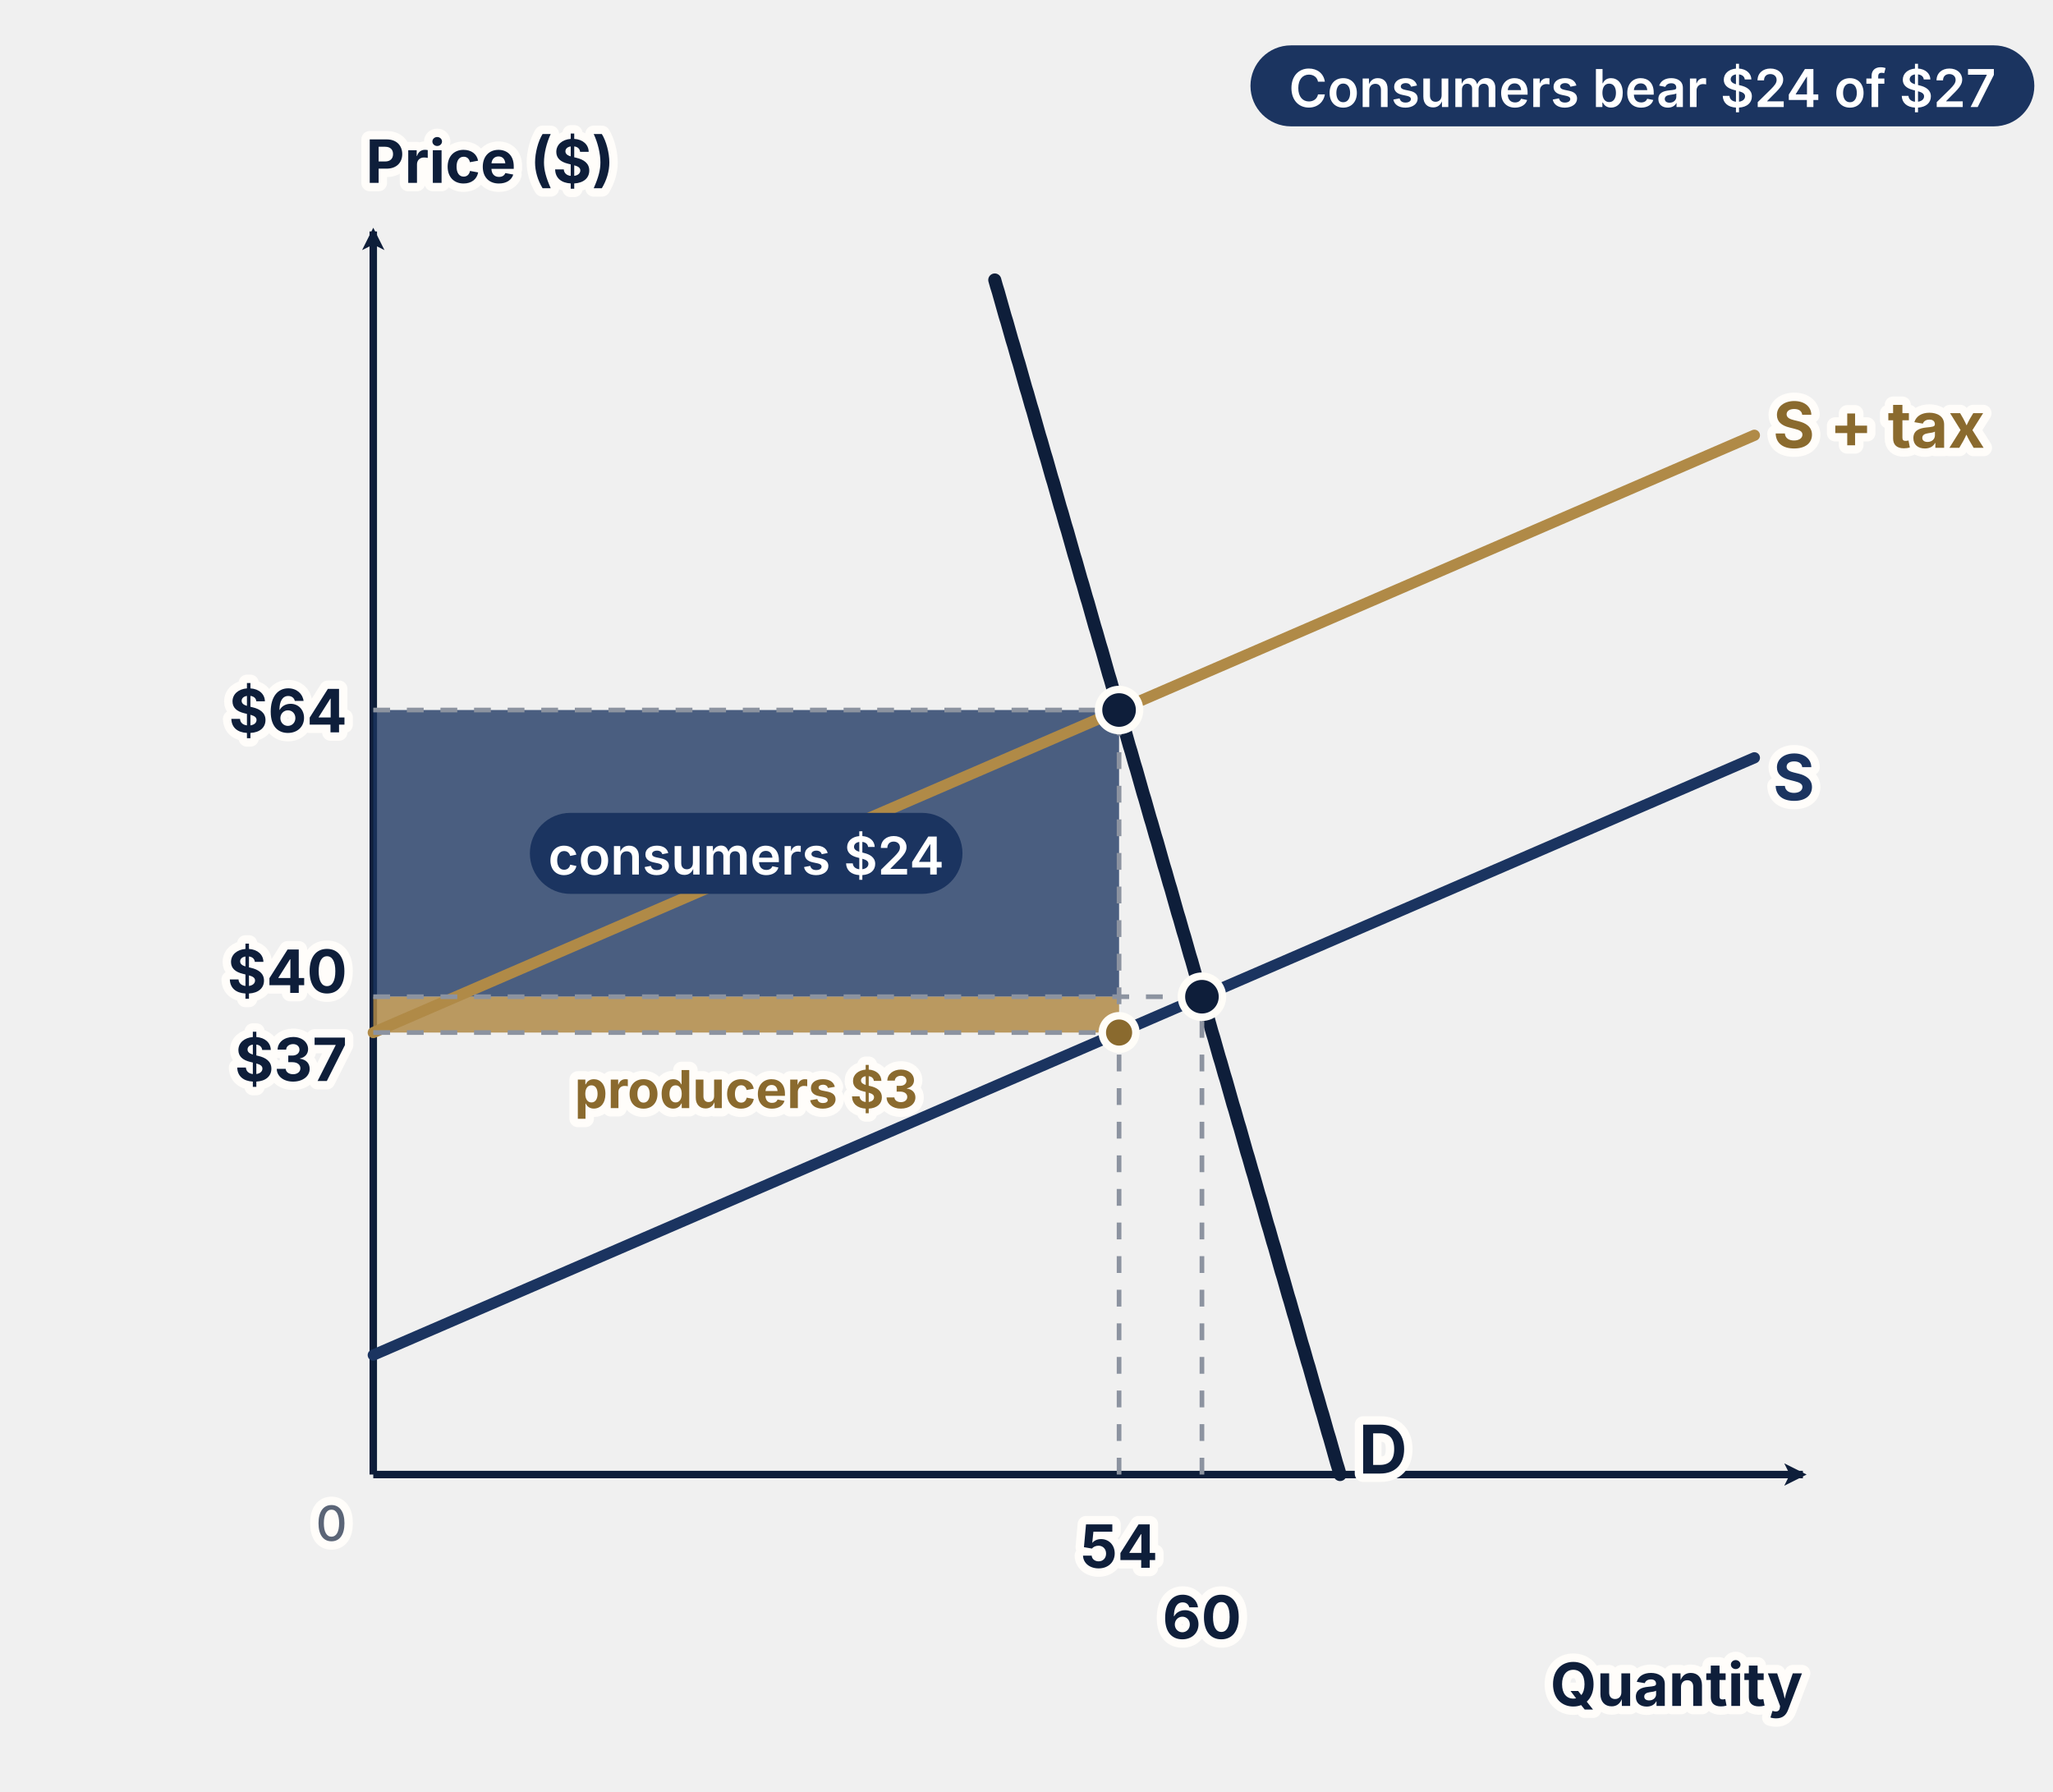
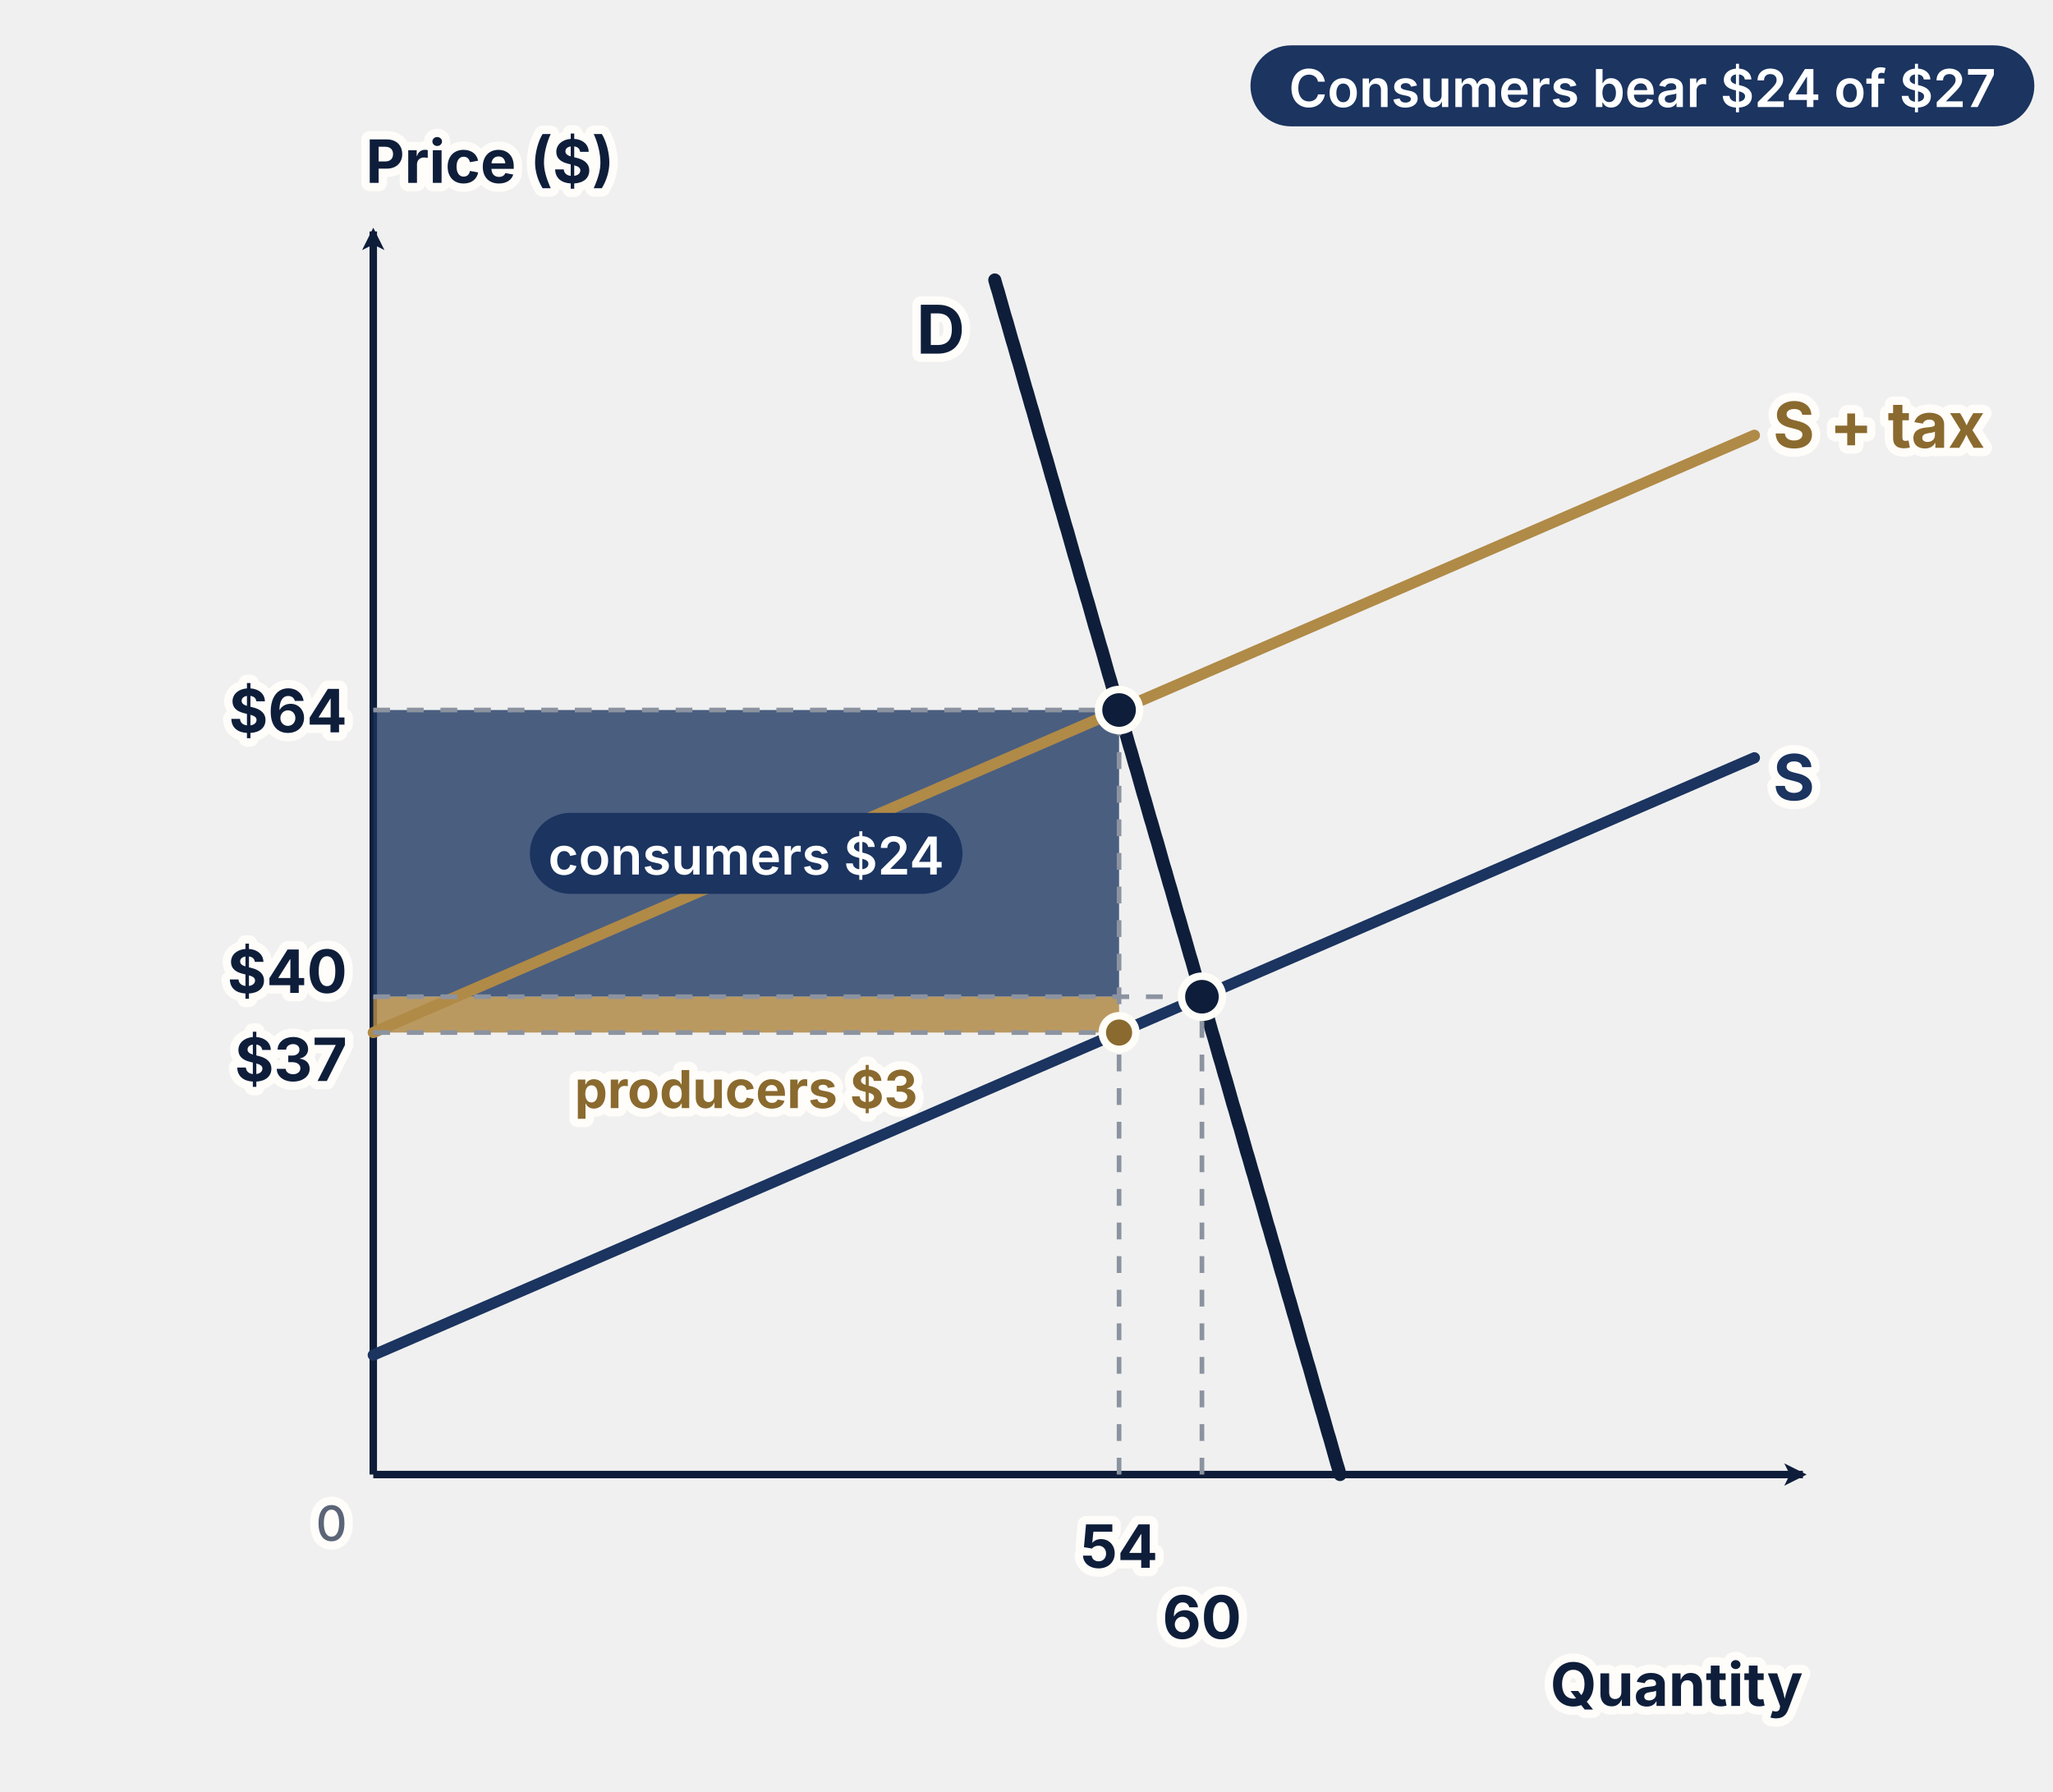
<svg xmlns="http://www.w3.org/2000/svg" width="1100" height="960" viewBox="0 0 1100 960">
  <defs>
    <marker id="ah0E1E3A" viewBox="0 0 12 12" refX="10" refY="6" markerWidth="12" markerHeight="12" markerUnits="userSpaceOnUse" orient="auto-start-reverse">
      <path d="M0,0 L12,6 L0,12 L3,6 z" fill="#0E1E3A" />
    </marker>
  </defs>
  <line x1="200.0" y1="790.0" x2="200.0" y2="124.0" stroke="#0E1E3A" stroke-width="4" stroke-linecap="butt" marker-end="url(#ah0E1E3A)" opacity="1" />
  <line x1="200.0" y1="790.0" x2="966.0" y2="790.0" stroke="#0E1E3A" stroke-width="4" stroke-linecap="butt" marker-end="url(#ah0E1E3A)" opacity="1" />
  <text x="186.0" y="816.0" font-family="Inter, 'Helvetica Neue', Arial, sans-serif" font-size="26" fill="#5B6577" text-anchor="end" font-weight="500" dominant-baseline="middle" paint-order="stroke" stroke="#FFFDFA" stroke-width="9" stroke-linejoin="round">0</text>
  <text x="196.0" y="86.0" font-family="Inter, 'Helvetica Neue', Arial, sans-serif" font-size="32" fill="#0E1E3A" text-anchor="start" font-weight="700" dominant-baseline="middle" paint-order="stroke" stroke="#FFFDFA" stroke-width="9" stroke-linejoin="round">Price ($)</text>
  <text x="966.0" y="902.0" font-family="Inter, 'Helvetica Neue', Arial, sans-serif" font-size="32" fill="#0E1E3A" text-anchor="end" font-weight="700" dominant-baseline="middle" paint-order="stroke" stroke="#FFFDFA" stroke-width="9" stroke-linejoin="round">Quantity</text>
  <rect x="200.0" y="380.4" width="399.6" height="153.6" rx="0" fill="#1B3460" opacity="0.78" />
  <rect x="200.0" y="534.0" width="399.6" height="19.2" rx="0" fill="#B08A47" opacity="0.85" />
  <path d="M200.0,726.0 L203.7,724.4 L207.4,722.8 L211.1,721.2 L214.8,719.6 L218.5,718.0 L222.2,716.4 L225.9,714.8 L229.6,713.2 L233.3,711.6 L237.0,710.0 L240.7,708.4 L244.4,706.8 L248.1,705.2 L251.8,703.6 L255.5,702.0 L259.2,700.4 L262.9,698.8 L266.6,697.2 L270.3,695.6 L274.0,694.0 L277.7,692.4 L281.4,690.8 L285.1,689.2 L288.8,687.6 L292.5,686.0 L296.2,684.4 L299.9,682.8 L303.6,681.2 L307.3,679.6 L311.0,678.0 L314.7,676.4 L318.4,674.8 L322.1,673.2 L325.8,671.6 L329.5,670.0 L333.2,668.4 L336.9,666.8 L340.6,665.2 L344.3,663.6 L348.0,662.0 L351.7,660.4 L355.4,658.8 L359.1,657.2 L362.8,655.6 L366.5,654.0 L370.2,652.4 L373.9,650.8 L377.6,649.2 L381.3,647.6 L385.0,646.0 L388.7,644.4 L392.4,642.8 L396.1,641.2 L399.8,639.6 L403.5,638.0 L407.2,636.4 L410.9,634.8 L414.6,633.2 L418.3,631.6 L422.0,630.0 L425.7,628.4 L429.4,626.8 L433.1,625.2 L436.8,623.6 L440.5,622.0 L444.2,620.4 L447.9,618.8 L451.6,617.2 L455.3,615.6 L459.0,614.0 L462.7,612.4 L466.4,610.8 L470.1,609.2 L473.8,607.6 L477.5,606.0 L481.2,604.4 L484.9,602.8 L488.6,601.2 L492.3,599.6 L496.0,598.0 L499.7,596.4 L503.4,594.8 L507.1,593.2 L510.8,591.6 L514.5,590.0 L518.2,588.4 L521.9,586.8 L525.6,585.2 L529.3,583.6 L533.0,582.0 L536.7,580.4 L540.4,578.8 L544.1,577.2 L547.8,575.6 L551.5,574.0 L555.2,572.4 L558.9,570.8 L562.6,569.2 L566.3,567.6 L570.0,566.0 L573.7,564.4 L577.4,562.8 L581.1,561.2 L584.8,559.6 L588.5,558.0 L592.2,556.4 L595.9,554.8 L599.6,553.2 L603.3,551.6 L607.0,550.0 L610.7,548.4 L614.4,546.8 L618.1,545.2 L621.8,543.6 L625.5,542.0 L629.2,540.4 L632.9,538.8 L636.6,537.2 L640.3,535.6 L644.0,534.0 L647.7,532.4 L651.4,530.8 L655.1,529.2 L658.8,527.6 L662.5,526.0 L666.2,524.4 L669.9,522.8 L673.6,521.2 L677.3,519.6 L681.0,518.0 L684.7,516.4 L688.4,514.8 L692.1,513.2 L695.8,511.6 L699.5,510.0 L703.2,508.4 L706.9,506.8 L710.6,505.2 L714.3,503.6 L718.0,502.0 L721.7,500.4 L725.4,498.8 L729.1,497.2 L732.8,495.6 L736.5,494.0 L740.2,492.4 L743.9,490.8 L747.6,489.2 L751.3,487.6 L755.0,486.0 L758.7,484.4 L762.4,482.8 L766.1,481.2 L769.8,479.6 L773.5,478.0 L777.2,476.4 L780.9,474.8 L784.6,473.2 L788.3,471.6 L792.0,470.0 L795.7,468.4 L799.4,466.8 L803.1,465.2 L806.8,463.6 L810.5,462.0 L814.2,460.4 L817.9,458.8 L821.6,457.2 L825.3,455.6 L829.0,454.0 L832.7,452.4 L836.4,450.8 L840.1,449.2 L843.8,447.6 L847.5,446.0 L851.2,444.4 L854.9,442.8 L858.6,441.2 L862.3,439.6 L866.0,438.0 L869.7,436.4 L873.4,434.8 L877.1,433.2 L880.8,431.6 L884.5,430.0 L888.2,428.4 L891.9,426.8 L895.6,425.2 L899.3,423.6 L903.0,422.0 L906.7,420.4 L910.4,418.8 L914.1,417.2 L917.8,415.6 L921.5,414.0 L925.2,412.4 L928.9,410.8 L932.6,409.2 L936.3,407.6 L940.0,406.0" stroke="#1B3460" stroke-width="6" fill="none" stroke-linecap="round" stroke-linejoin="round" opacity="1" />
  <path d="M200.0,553.2 L203.7,551.6 L207.4,550.0 L211.1,548.4 L214.8,546.8 L218.5,545.2 L222.2,543.6 L225.9,542.0 L229.6,540.4 L233.3,538.8 L237.0,537.2 L240.7,535.6 L244.4,534.0 L248.1,532.4 L251.8,530.8 L255.5,529.2 L259.2,527.6 L262.9,526.0 L266.6,524.4 L270.3,522.8 L274.0,521.2 L277.7,519.6 L281.4,518.0 L285.1,516.4 L288.8,514.8 L292.5,513.2 L296.2,511.6 L299.9,510.0 L303.6,508.4 L307.3,506.8 L311.0,505.2 L314.7,503.6 L318.4,502.0 L322.1,500.4 L325.8,498.8 L329.5,497.2 L333.2,495.6 L336.9,494.0 L340.6,492.4 L344.3,490.8 L348.0,489.2 L351.7,487.6 L355.4,486.0 L359.1,484.4 L362.8,482.8 L366.5,481.2 L370.2,479.6 L373.9,478.0 L377.6,476.4 L381.3,474.8 L385.0,473.2 L388.7,471.6 L392.4,470.0 L396.1,468.4 L399.8,466.8 L403.5,465.2 L407.2,463.6 L410.9,462.0 L414.6,460.4 L418.3,458.8 L422.0,457.2 L425.7,455.6 L429.4,454.0 L433.1,452.4 L436.8,450.8 L440.5,449.2 L444.2,447.6 L447.9,446.0 L451.6,444.4 L455.3,442.8 L459.0,441.2 L462.7,439.6 L466.4,438.0 L470.1,436.4 L473.8,434.8 L477.5,433.2 L481.2,431.6 L484.9,430.0 L488.6,428.4 L492.3,426.8 L496.0,425.2 L499.7,423.6 L503.4,422.0 L507.1,420.4 L510.8,418.8 L514.5,417.2 L518.2,415.6 L521.9,414.0 L525.6,412.4 L529.3,410.8 L533.0,409.2 L536.7,407.6 L540.4,406.0 L544.1,404.4 L547.8,402.8 L551.5,401.2 L555.2,399.6 L558.9,398.0 L562.6,396.4 L566.3,394.8 L570.0,393.2 L573.7,391.6 L577.4,390.0 L581.1,388.4 L584.8,386.8 L588.5,385.2 L592.2,383.6 L595.9,382.0 L599.6,380.4 L603.3,378.8 L607.0,377.2 L610.7,375.6 L614.4,374.0 L618.1,372.4 L621.8,370.8 L625.5,369.2 L629.2,367.6 L632.9,366.0 L636.6,364.4 L640.3,362.8 L644.0,361.2 L647.7,359.6 L651.4,358.0 L655.1,356.4 L658.8,354.8 L662.5,353.2 L666.2,351.6 L669.9,350.0 L673.6,348.4 L677.3,346.8 L681.0,345.2 L684.7,343.6 L688.4,342.0 L692.1,340.4 L695.8,338.8 L699.5,337.2 L703.2,335.6 L706.9,334.0 L710.6,332.4 L714.3,330.8 L718.0,329.2 L721.7,327.6 L725.4,326.0 L729.1,324.4 L732.8,322.8 L736.5,321.2 L740.2,319.6 L743.9,318.0 L747.6,316.4 L751.3,314.8 L755.0,313.2 L758.7,311.6 L762.4,310.0 L766.1,308.4 L769.8,306.8 L773.5,305.2 L777.2,303.6 L780.9,302.0 L784.6,300.4 L788.3,298.8 L792.0,297.2 L795.7,295.6 L799.4,294.0 L803.1,292.4 L806.8,290.8 L810.5,289.2 L814.2,287.6 L817.9,286.0 L821.6,284.4 L825.3,282.8 L829.0,281.2 L832.7,279.6 L836.4,278.0 L840.1,276.4 L843.8,274.8 L847.5,273.2 L851.2,271.6 L854.9,270.0 L858.6,268.4 L862.3,266.8 L866.0,265.2 L869.7,263.6 L873.4,262.0 L877.1,260.4 L880.8,258.8 L884.5,257.2 L888.2,255.6 L891.9,254.0 L895.6,252.4 L899.3,250.8 L903.0,249.2 L906.7,247.6 L910.4,246.0 L914.1,244.4 L917.8,242.8 L921.5,241.2 L925.2,239.6 L928.9,238.0 L932.6,236.4 L936.3,234.8 L940.0,233.2" stroke="#B08A47" stroke-width="6" fill="none" stroke-linecap="round" stroke-linejoin="round" opacity="1" />
  <path d="M533.0,150.0 L533.9,153.2 L534.9,156.4 L535.8,159.6 L536.7,162.8 L537.6,166.0 L538.5,169.2 L539.5,172.4 L540.4,175.6 L541.3,178.8 L542.2,182.0 L543.2,185.2 L544.1,188.4 L545.0,191.6 L546.0,194.8 L546.9,198.0 L547.8,201.2 L548.7,204.4 L549.6,207.6 L550.6,210.8 L551.5,214.0 L552.4,217.2 L553.4,220.4 L554.3,223.6 L555.2,226.8 L556.1,230.0 L557.0,233.2 L558.0,236.4 L558.9,239.6 L559.8,242.8 L560.8,246.0 L561.7,249.2 L562.6,252.4 L563.5,255.6 L564.5,258.8 L565.4,262.0 L566.3,265.2 L567.2,268.4 L568.1,271.6 L569.1,274.8 L570.0,278.0 L570.9,281.2 L571.9,284.4 L572.8,287.6 L573.7,290.8 L574.6,294.0 L575.5,297.2 L576.5,300.4 L577.4,303.6 L578.3,306.8 L579.2,310.0 L580.2,313.2 L581.1,316.4 L582.0,319.6 L583.0,322.8 L583.9,326.0 L584.8,329.2 L585.7,332.4 L586.6,335.6 L587.6,338.8 L588.5,342.0 L589.4,345.2 L590.4,348.4 L591.3,351.6 L592.2,354.8 L593.1,358.0 L594.0,361.2 L595.0,364.4 L595.9,367.6 L596.8,370.8 L597.8,374.0 L598.7,377.2 L599.6,380.4 L600.5,383.6 L601.5,386.8 L602.4,390.0 L603.3,393.2 L604.2,396.4 L605.1,399.6 L606.1,402.8 L607.0,406.0 L607.9,409.2 L608.9,412.4 L609.8,415.6 L610.7,418.8 L611.6,422.0 L612.5,425.2 L613.5,428.4 L614.4,431.6 L615.3,434.8 L616.2,438.0 L617.2,441.2 L618.1,444.4 L619.0,447.6 L620.0,450.8 L620.9,454.0 L621.8,457.2 L622.7,460.4 L623.6,463.6 L624.6,466.8 L625.5,470.0 L626.4,473.2 L627.4,476.4 L628.3,479.6 L629.2,482.8 L630.1,486.0 L631.0,489.2 L632.0,492.4 L632.9,495.6 L633.8,498.8 L634.8,502.0 L635.7,505.2 L636.6,508.4 L637.5,511.6 L638.5,514.8 L639.4,518.0 L640.3,521.2 L641.2,524.4 L642.1,527.6 L643.1,530.8 L644.0,534.0 L644.9,537.2 L645.9,540.4 L646.8,543.6 L647.7,546.8 L648.6,550.0 L649.5,553.2 L650.5,556.4 L651.4,559.6 L652.3,562.8 L653.2,566.0 L654.2,569.2 L655.1,572.4 L656.0,575.6 L657.0,578.8 L657.9,582.0 L658.8,585.2 L659.7,588.4 L660.6,591.6 L661.6,594.8 L662.5,598.0 L663.4,601.2 L664.4,604.4 L665.3,607.6 L666.2,610.8 L667.1,614.0 L668.0,617.2 L669.0,620.4 L669.9,623.6 L670.8,626.8 L671.8,630.0 L672.7,633.2 L673.6,636.4 L674.5,639.6 L675.5,642.8 L676.4,646.0 L677.3,649.2 L678.2,652.4 L679.1,655.6 L680.1,658.8 L681.0,662.0 L681.9,665.2 L682.9,668.4 L683.8,671.6 L684.7,674.8 L685.6,678.0 L686.5,681.2 L687.5,684.4 L688.4,687.6 L689.3,690.8 L690.2,694.0 L691.2,697.2 L692.1,700.4 L693.0,703.6 L694.0,706.8 L694.9,710.0 L695.8,713.2 L696.7,716.4 L697.6,719.6 L698.6,722.8 L699.5,726.0 L700.4,729.2 L701.4,732.4 L702.3,735.6 L703.2,738.8 L704.1,742.0 L705.0,745.2 L706.0,748.4 L706.9,751.6 L707.8,754.8 L708.8,758.0 L709.7,761.2 L710.6,764.4 L711.5,767.6 L712.5,770.8 L713.4,774.0 L714.3,777.2 L715.2,780.4 L716.1,783.6 L717.1,786.8 L718.0,790.0" stroke="#0E1E3A" stroke-width="7" fill="none" stroke-linecap="round" stroke-linejoin="round" opacity="1" />
  <text x="950.0" y="416.0" font-family="Inter, 'Helvetica Neue', Arial, sans-serif" font-size="34" fill="#1B3460" text-anchor="start" font-weight="700" dominant-baseline="middle" paint-order="stroke" stroke="#FFFDFA" stroke-width="9" stroke-linejoin="round">S</text>
  <text x="950.0" y="227.2" font-family="Inter, 'Helvetica Neue', Arial, sans-serif" font-size="34" fill="#8A6A2E" text-anchor="start" font-weight="700" dominant-baseline="middle" paint-order="stroke" stroke="#FFFDFA" stroke-width="9" stroke-linejoin="round">S + tax</text>
-   <text x="728.0" y="776.0" font-family="Inter, 'Helvetica Neue', Arial, sans-serif" font-size="36" fill="#0E1E3A" text-anchor="start" font-weight="700" dominant-baseline="middle" paint-order="stroke" stroke="#FFFDFA" stroke-width="9" stroke-linejoin="round">D</text>
+   <text x="517.0" y="176.0" font-family="Inter, 'Helvetica Neue', Arial, sans-serif" font-size="36" fill="#0E1E3A" text-anchor="end" font-weight="700" dominant-baseline="middle" paint-order="stroke" stroke="#FFFDFA" stroke-width="9" stroke-linejoin="round">D</text>
  <line x1="200.0" y1="380.4" x2="599.6" y2="380.4" stroke="#8C93A0" stroke-width="2.5" stroke-linecap="butt" stroke-dasharray="9 9" opacity="1" />
  <text x="186.0" y="380.4" font-family="Inter, 'Helvetica Neue', Arial, sans-serif" font-size="32" fill="#0E1E3A" text-anchor="end" font-weight="700" dominant-baseline="middle" paint-order="stroke" stroke="#FFFDFA" stroke-width="9" stroke-linejoin="round">$64</text>
  <line x1="200.0" y1="534.0" x2="644.0" y2="534.0" stroke="#8C93A0" stroke-width="2.5" stroke-linecap="butt" stroke-dasharray="9 9" opacity="1" />
  <text x="186.0" y="520.0" font-family="Inter, 'Helvetica Neue', Arial, sans-serif" font-size="32" fill="#0E1E3A" text-anchor="end" font-weight="700" dominant-baseline="middle" paint-order="stroke" stroke="#FFFDFA" stroke-width="9" stroke-linejoin="round">$40</text>
  <line x1="200.0" y1="553.2" x2="599.6" y2="553.2" stroke="#8C93A0" stroke-width="2.5" stroke-linecap="butt" stroke-dasharray="9 9" opacity="1" />
  <text x="186.0" y="567.2" font-family="Inter, 'Helvetica Neue', Arial, sans-serif" font-size="32" fill="#0E1E3A" text-anchor="end" font-weight="700" dominant-baseline="middle" paint-order="stroke" stroke="#FFFDFA" stroke-width="9" stroke-linejoin="round">$37</text>
  <line x1="599.6" y1="790.0" x2="599.6" y2="380.4" stroke="#8C93A0" stroke-width="2.5" stroke-linecap="butt" stroke-dasharray="9 9" opacity="1" />
  <text x="599.6" y="828.0" font-family="Inter, 'Helvetica Neue', Arial, sans-serif" font-size="32" fill="#0E1E3A" text-anchor="middle" font-weight="700" dominant-baseline="middle" paint-order="stroke" stroke="#FFFDFA" stroke-width="9" stroke-linejoin="round">54</text>
  <line x1="644.0" y1="790.0" x2="644.0" y2="534.0" stroke="#8C93A0" stroke-width="2.5" stroke-linecap="butt" stroke-dasharray="9 9" opacity="1" />
  <text x="644.0" y="866.0" font-family="Inter, 'Helvetica Neue', Arial, sans-serif" font-size="32" fill="#0E1E3A" text-anchor="middle" font-weight="700" dominant-baseline="middle" paint-order="stroke" stroke="#FFFDFA" stroke-width="9" stroke-linejoin="round">60</text>
  <circle cx="644.0" cy="534.0" r="11" fill="#0E1E3A" stroke="#FFFDF8" stroke-width="4" />
  <circle cx="599.6" cy="380.4" r="11" fill="#0E1E3A" stroke="#FFFDF8" stroke-width="4" />
  <circle cx="599.6" cy="553.2" r="9" fill="#8A6A2E" stroke="#FFFDF8" stroke-width="4" />
  <rect x="283.9" y="435.5" width="231.8" height="43.4" rx="21.7" fill="#1B3460" opacity="1" />
  <text x="399.8" y="458.2" font-family="Inter, 'Helvetica Neue', Arial, sans-serif" font-size="28" fill="#FFFFFF" text-anchor="middle" font-weight="600" dominant-baseline="middle">consumers $24</text>
  <text x="399.8" y="583.2" font-family="Inter, 'Helvetica Neue', Arial, sans-serif" font-size="28" fill="#8A6A2E" text-anchor="middle" font-weight="700" dominant-baseline="middle" paint-order="stroke" stroke="#FFFDFA" stroke-width="9" stroke-linejoin="round">producers $3</text>
  <rect x="670.0" y="24.3" width="420.0" height="43.4" rx="21.7" fill="#1B3460" opacity="1" />
  <text x="880.0" y="47.0" font-family="Inter, 'Helvetica Neue', Arial, sans-serif" font-size="28" fill="#FFFFFF" text-anchor="middle" font-weight="600" dominant-baseline="middle">Consumers bear $24 of $27</text>
</svg>
